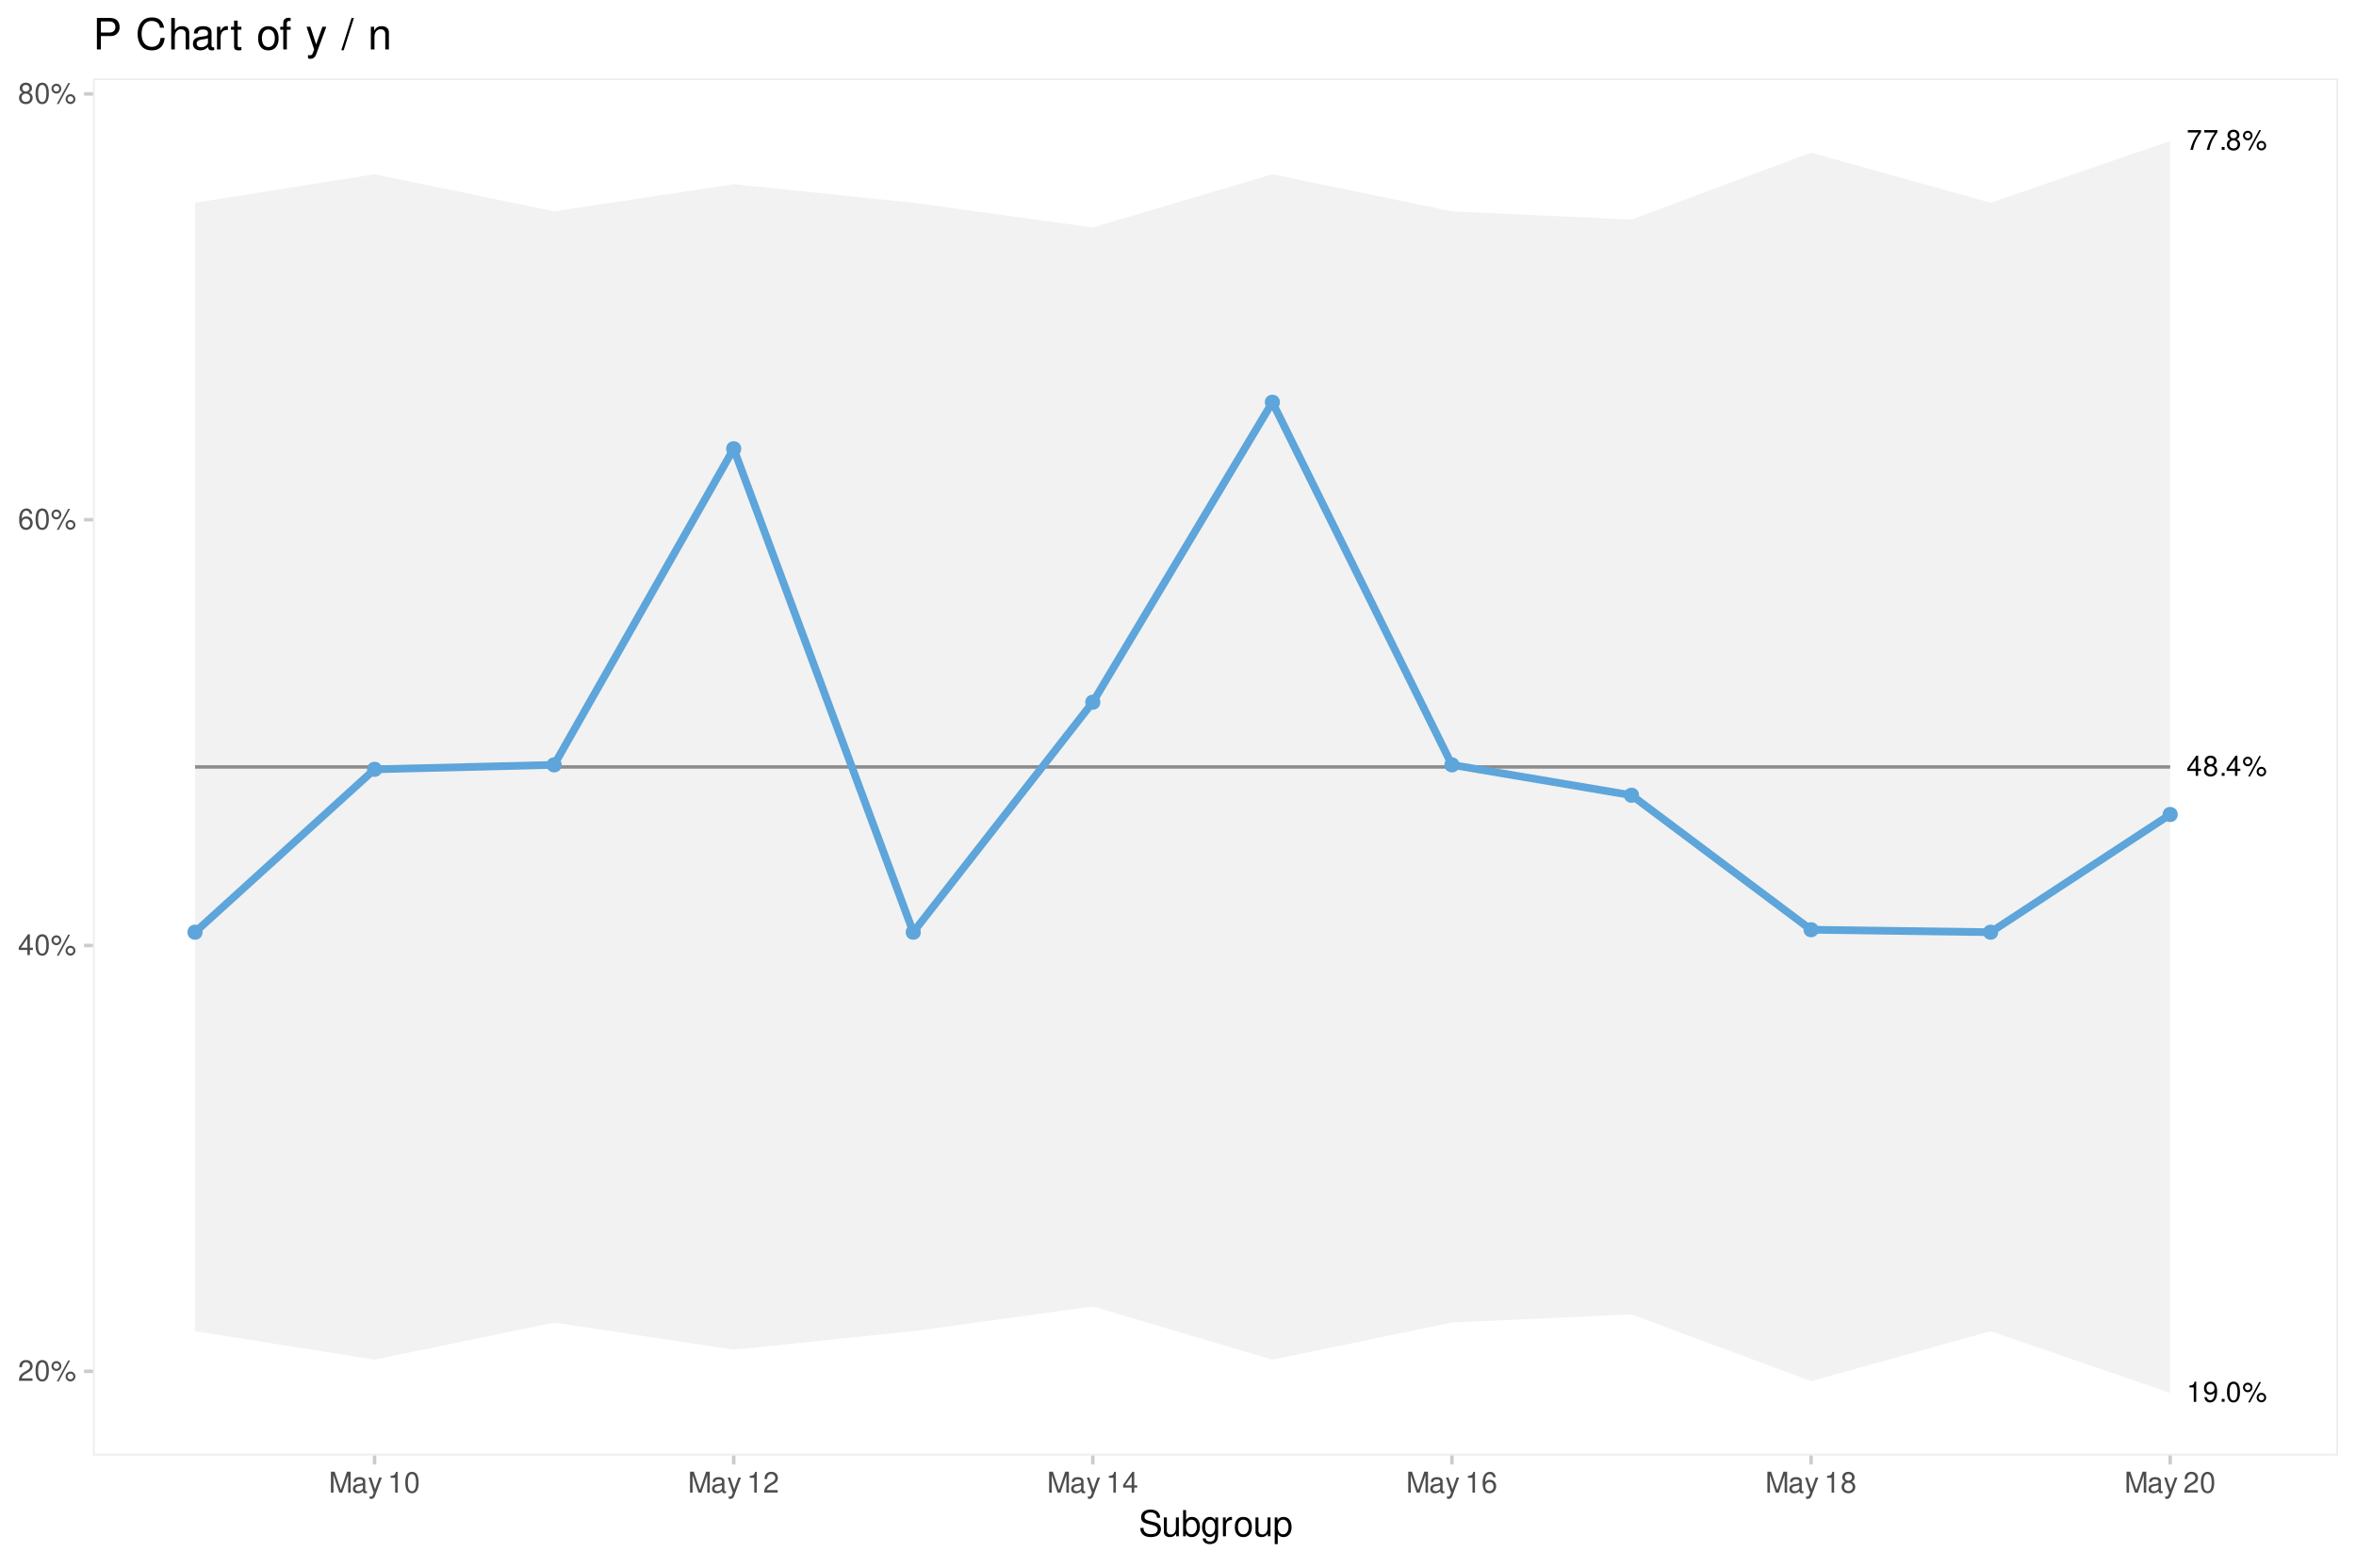
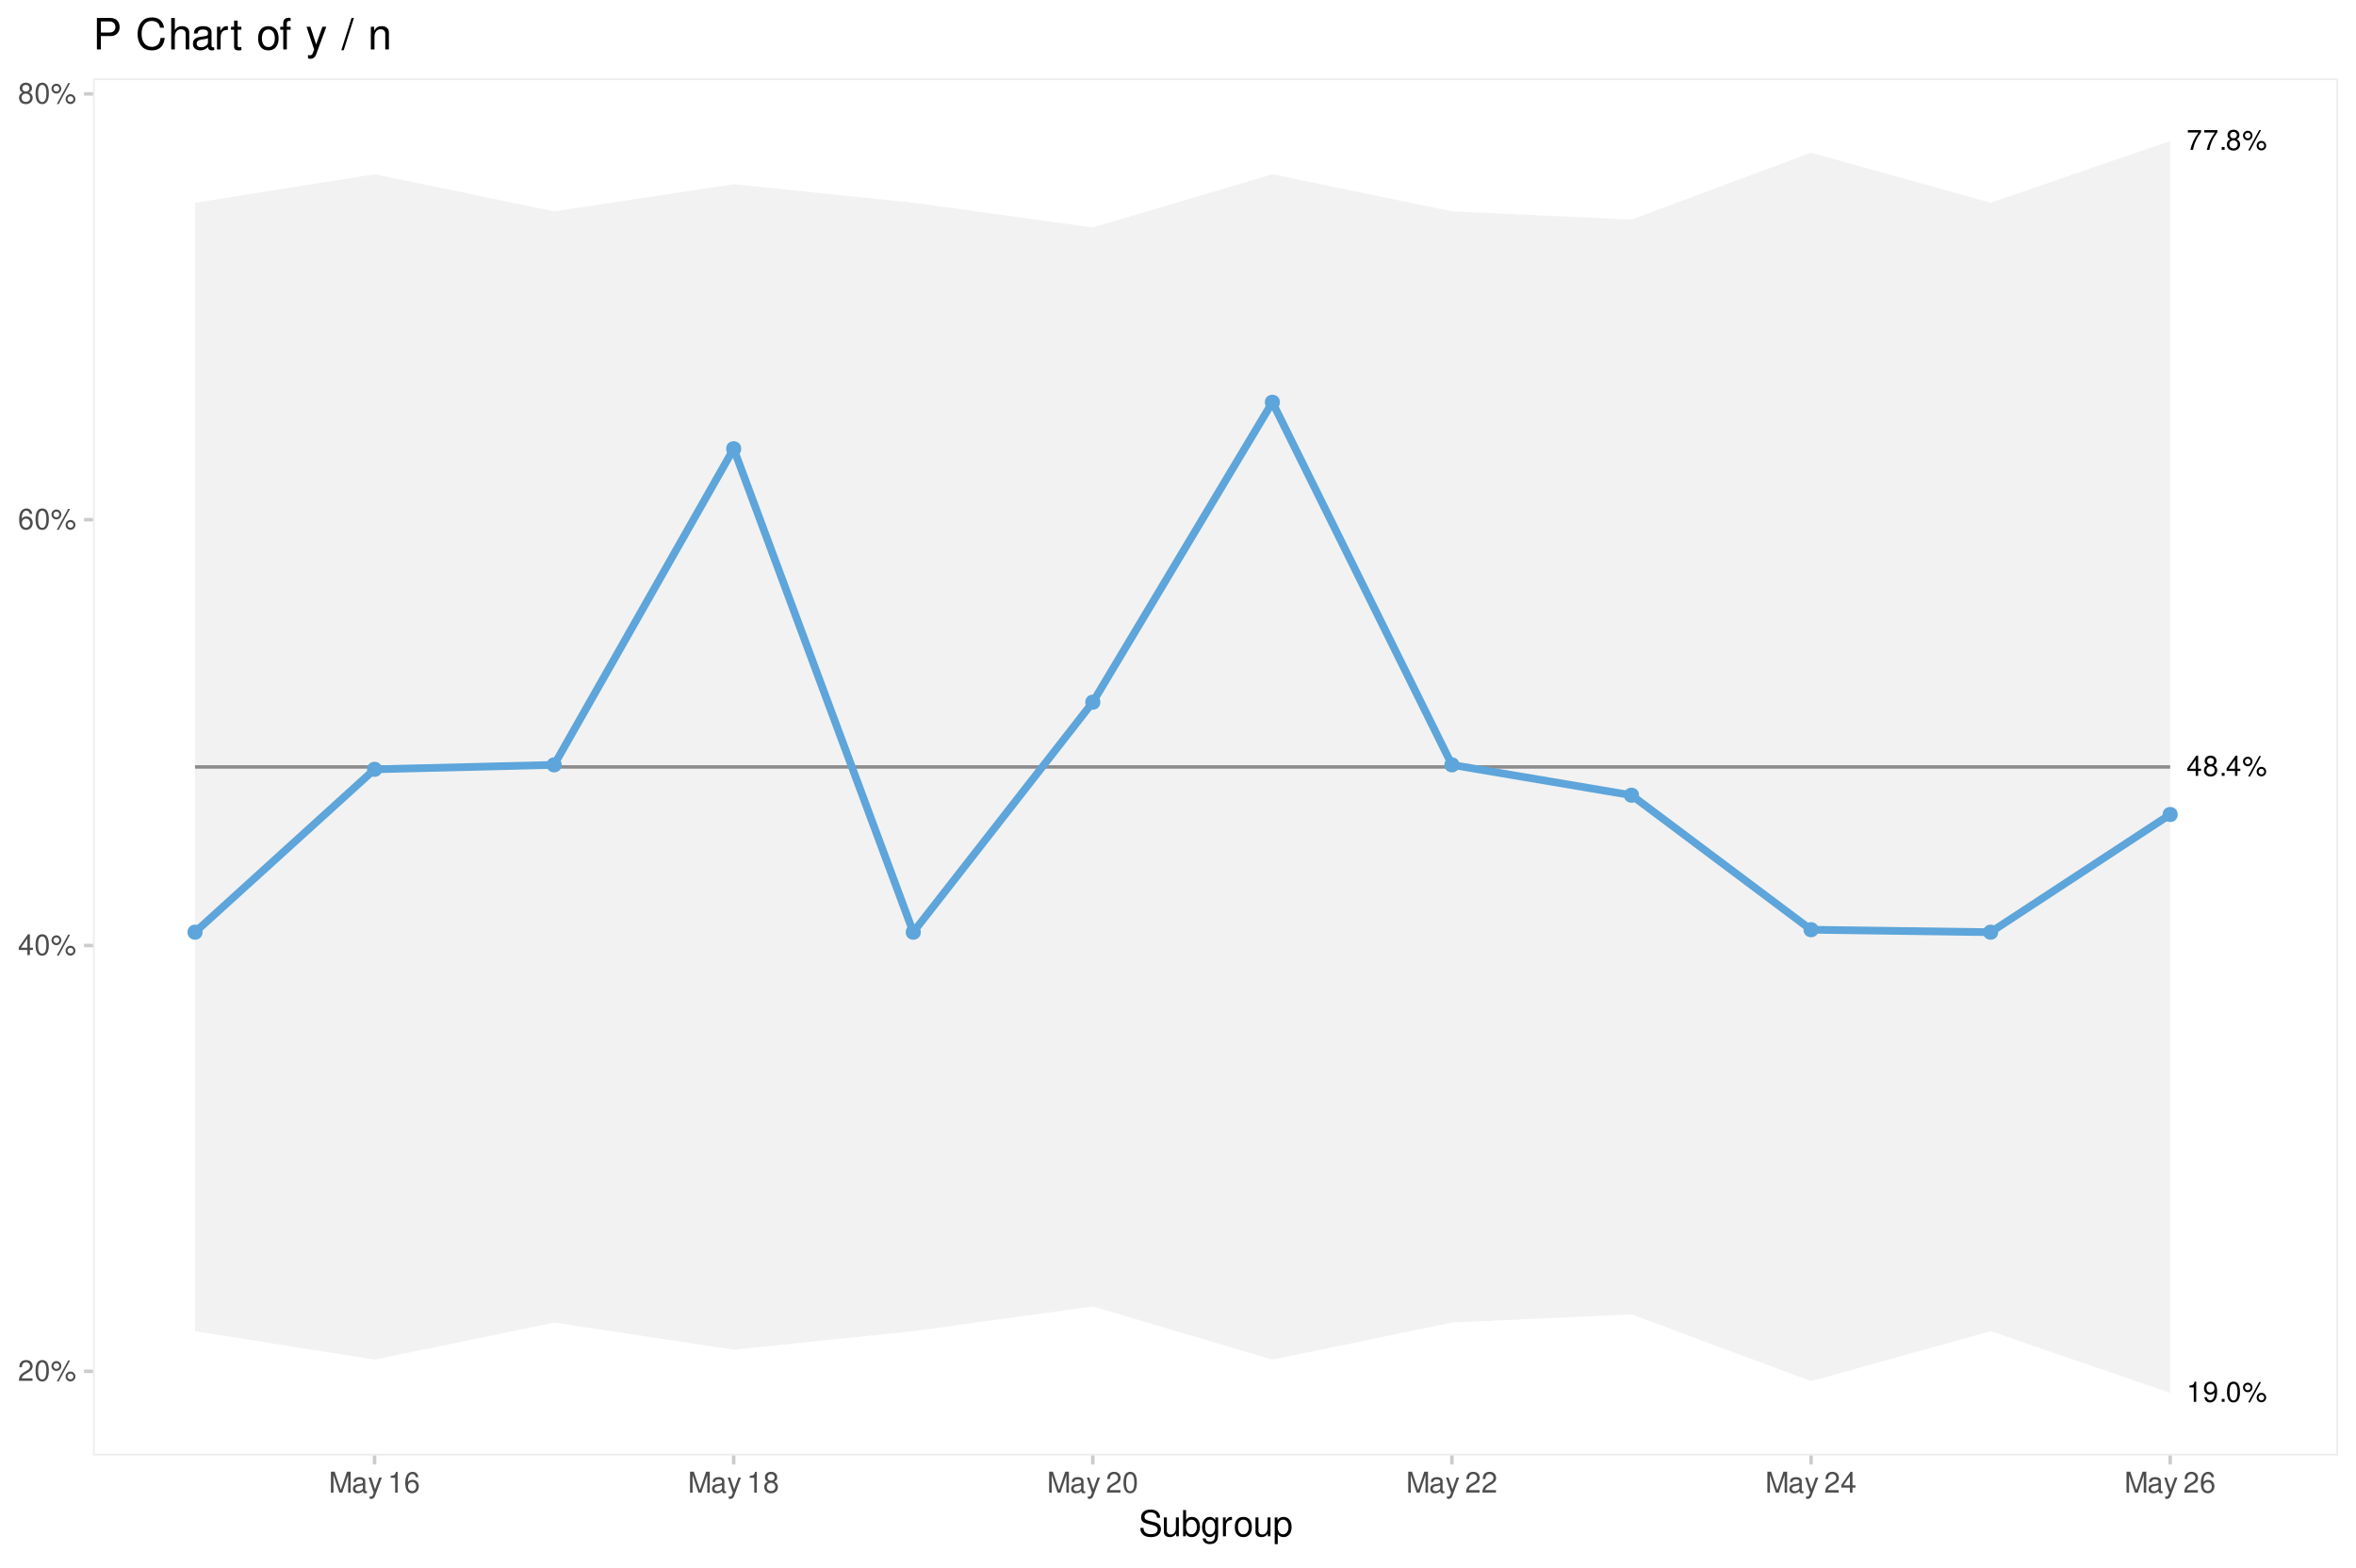
<svg xmlns="http://www.w3.org/2000/svg" xmlns:xlink="http://www.w3.org/1999/xlink" width="720pt" height="479pt" viewBox="0 0 720 479">
  <defs>
    <g>
      <g id="glyph-0-0">
        <path d="M 2.203 -4.391 L 2.203 0 L 2.953 0 L 2.953 -6.172 L 2.469 -6.172 C 2.203 -5.219 2.031 -5.094 0.875 -4.938 L 0.875 -4.391 Z M 2.203 -4.391 " />
      </g>
      <g id="glyph-0-1">
        <path d="M 0.453 -1.406 C 0.594 -0.406 1.25 0.203 2.172 0.203 C 2.844 0.203 3.438 -0.125 3.797 -0.688 C 4.172 -1.281 4.344 -2.031 4.344 -3.156 C 4.344 -4.203 4.188 -4.859 3.828 -5.406 C 3.5 -5.906 2.969 -6.172 2.297 -6.172 C 1.156 -6.172 0.328 -5.312 0.328 -4.109 C 0.328 -2.984 1.094 -2.172 2.188 -2.172 C 2.75 -2.172 3.188 -2.375 3.562 -2.844 C 3.562 -1.312 3.078 -0.469 2.219 -0.469 C 1.688 -0.469 1.328 -0.812 1.203 -1.406 Z M 2.297 -5.516 C 3 -5.516 3.531 -4.922 3.531 -4.125 C 3.531 -3.375 3.016 -2.844 2.266 -2.844 C 1.547 -2.844 1.094 -3.359 1.094 -4.172 C 1.094 -4.953 1.594 -5.516 2.297 -5.516 Z M 2.297 -5.516 " />
      </g>
      <g id="glyph-0-2">
        <path d="M 1.625 -0.891 L 0.75 -0.891 L 0.75 0 L 1.625 0 Z M 1.625 -0.891 " />
      </g>
      <g id="glyph-0-3">
        <path d="M 2.344 -6.172 C 1.781 -6.172 1.266 -5.906 0.953 -5.5 C 0.562 -4.953 0.359 -4.125 0.359 -2.984 C 0.359 -0.906 1.047 0.203 2.344 0.203 C 3.625 0.203 4.328 -0.906 4.328 -2.938 C 4.328 -4.125 4.141 -4.938 3.734 -5.5 C 3.422 -5.922 2.922 -6.172 2.344 -6.172 Z M 2.344 -5.5 C 3.156 -5.5 3.562 -4.672 3.562 -3 C 3.562 -1.25 3.172 -0.422 2.328 -0.422 C 1.531 -0.422 1.141 -1.281 1.141 -2.984 C 1.141 -4.672 1.531 -5.5 2.344 -5.5 Z M 2.344 -5.5 " />
      </g>
      <g id="glyph-0-4">
        <path d="M 1.703 -5.844 C 0.891 -5.844 0.25 -5.188 0.25 -4.391 C 0.25 -3.578 0.891 -2.922 1.703 -2.922 C 2.5 -2.922 3.156 -3.578 3.156 -4.375 C 3.156 -5.203 2.516 -5.844 1.703 -5.844 Z M 1.703 -5.25 C 2.188 -5.25 2.562 -4.859 2.562 -4.375 C 2.562 -3.906 2.172 -3.531 1.703 -3.531 C 1.234 -3.531 0.844 -3.906 0.844 -4.391 C 0.844 -4.859 1.219 -5.25 1.703 -5.25 Z M 5.203 -6.047 L 1.828 0.172 L 2.391 0.172 L 5.766 -6.047 Z M 5.875 -2.75 C 5.062 -2.75 4.422 -2.094 4.422 -1.297 C 4.422 -0.484 5.062 0.156 5.875 0.156 C 6.672 0.156 7.328 -0.484 7.328 -1.281 C 7.328 -2.094 6.688 -2.75 5.875 -2.75 Z M 5.875 -2.156 C 6.359 -2.156 6.734 -1.766 6.734 -1.281 C 6.734 -0.812 6.344 -0.438 5.875 -0.438 C 5.391 -0.438 5.016 -0.812 5.016 -1.297 C 5.016 -1.766 5.391 -2.156 5.875 -2.156 Z M 5.875 -2.156 " />
      </g>
      <g id="glyph-0-5">
        <path d="M 4.438 -6.047 L 0.391 -6.047 L 0.391 -5.312 L 3.656 -5.312 C 2.219 -3.25 1.625 -1.984 1.172 0 L 1.984 0 C 2.312 -1.938 3.078 -3.594 4.438 -5.422 Z M 4.438 -6.047 " />
      </g>
      <g id="glyph-0-6">
        <path d="M 3.328 -3.25 C 3.969 -3.641 4.156 -3.938 4.156 -4.516 C 4.156 -5.5 3.422 -6.172 2.344 -6.172 C 1.281 -6.172 0.531 -5.5 0.531 -4.531 C 0.531 -3.938 0.719 -3.641 1.344 -3.25 C 0.656 -2.906 0.312 -2.391 0.312 -1.719 C 0.312 -0.594 1.141 0.203 2.344 0.203 C 3.547 0.203 4.375 -0.594 4.375 -1.719 C 4.375 -2.391 4.031 -2.906 3.328 -3.25 Z M 2.344 -5.5 C 2.984 -5.5 3.391 -5.125 3.391 -4.5 C 3.391 -3.922 2.984 -3.547 2.344 -3.547 C 1.703 -3.547 1.297 -3.922 1.297 -4.516 C 1.297 -5.125 1.703 -5.5 2.344 -5.5 Z M 2.344 -2.906 C 3.094 -2.906 3.609 -2.422 3.609 -1.703 C 3.609 -0.953 3.109 -0.469 2.328 -0.469 C 1.594 -0.469 1.078 -0.969 1.078 -1.688 C 1.078 -2.422 1.594 -2.906 2.344 -2.906 Z M 2.344 -2.906 " />
      </g>
      <g id="glyph-0-7">
        <path d="M 2.797 -1.5 L 2.797 0 L 3.547 0 L 3.547 -1.5 L 4.438 -1.5 L 4.438 -2.172 L 3.547 -2.172 L 3.547 -6.172 L 2.984 -6.172 L 0.234 -2.281 L 0.234 -1.5 Z M 2.797 -2.172 L 0.891 -2.172 L 2.797 -4.891 Z M 2.797 -2.172 " />
      </g>
      <g id="glyph-1-0">
        <path d="M 4.453 -0.766 L 1.172 -0.766 C 1.25 -1.297 1.531 -1.625 2.297 -2.094 L 3.172 -2.594 C 4.047 -3.062 4.5 -3.719 4.5 -4.5 C 4.5 -5.031 4.281 -5.531 3.922 -5.875 C 3.547 -6.203 3.094 -6.359 2.5 -6.359 C 1.703 -6.359 1.125 -6.078 0.781 -5.531 C 0.547 -5.203 0.453 -4.797 0.438 -4.156 L 1.219 -4.156 C 1.234 -4.594 1.297 -4.844 1.406 -5.062 C 1.594 -5.438 2 -5.688 2.469 -5.688 C 3.172 -5.688 3.703 -5.172 3.703 -4.484 C 3.703 -3.969 3.406 -3.531 2.859 -3.219 L 2.047 -2.75 C 0.75 -2 0.375 -1.406 0.297 -0.016 L 4.453 -0.016 Z M 4.453 -0.766 " />
      </g>
      <g id="glyph-1-1">
        <path d="M 2.422 -6.359 C 1.844 -6.359 1.312 -6.094 0.984 -5.672 C 0.578 -5.109 0.375 -4.25 0.375 -3.078 C 0.375 -0.938 1.078 0.203 2.422 0.203 C 3.734 0.203 4.453 -0.938 4.453 -3.031 C 4.453 -4.25 4.266 -5.078 3.859 -5.672 C 3.531 -6.109 3.016 -6.359 2.422 -6.359 Z M 2.422 -5.672 C 3.25 -5.672 3.672 -4.828 3.672 -3.094 C 3.672 -1.281 3.266 -0.438 2.406 -0.438 C 1.578 -0.438 1.172 -1.312 1.172 -3.062 C 1.172 -4.828 1.578 -5.672 2.422 -5.672 Z M 2.422 -5.672 " />
      </g>
      <g id="glyph-1-2">
        <path d="M 1.75 -6.031 C 0.922 -6.031 0.25 -5.344 0.25 -4.516 C 0.25 -3.688 0.922 -3.016 1.766 -3.016 C 2.578 -3.016 3.25 -3.688 3.25 -4.5 C 3.25 -5.359 2.594 -6.031 1.75 -6.031 Z M 1.75 -5.406 C 2.25 -5.406 2.641 -5.016 2.641 -4.516 C 2.641 -4.031 2.25 -3.641 1.766 -3.641 C 1.266 -3.641 0.859 -4.031 0.859 -4.516 C 0.859 -5.016 1.266 -5.406 1.75 -5.406 Z M 5.359 -6.234 L 1.875 0.172 L 2.469 0.172 L 5.938 -6.234 Z M 6.047 -2.828 C 5.219 -2.828 4.562 -2.156 4.562 -1.344 C 4.562 -0.5 5.219 0.172 6.062 0.172 C 6.875 0.172 7.562 -0.5 7.562 -1.312 C 7.562 -2.156 6.891 -2.828 6.047 -2.828 Z M 6.047 -2.219 C 6.547 -2.219 6.953 -1.828 6.953 -1.312 C 6.953 -0.844 6.547 -0.453 6.062 -0.453 C 5.562 -0.453 5.156 -0.844 5.156 -1.344 C 5.156 -1.828 5.562 -2.219 6.047 -2.219 Z M 6.047 -2.219 " />
      </g>
      <g id="glyph-1-3">
        <path d="M 2.875 -1.547 L 2.875 0 L 3.656 0 L 3.656 -1.547 L 4.578 -1.547 L 4.578 -2.234 L 3.656 -2.234 L 3.656 -6.359 L 3.078 -6.359 L 0.25 -2.359 L 0.25 -1.547 Z M 2.875 -2.234 L 0.922 -2.234 L 2.875 -5.047 Z M 2.875 -2.234 " />
      </g>
      <g id="glyph-1-4">
        <path d="M 4.375 -4.703 C 4.234 -5.75 3.562 -6.359 2.609 -6.359 C 1.922 -6.359 1.312 -6.031 0.938 -5.453 C 0.547 -4.828 0.375 -4.062 0.375 -2.906 C 0.375 -1.828 0.531 -1.156 0.906 -0.594 C 1.234 -0.078 1.781 0.203 2.469 0.203 C 3.656 0.203 4.516 -0.688 4.516 -1.922 C 4.516 -3.094 3.719 -3.922 2.609 -3.922 C 1.984 -3.922 1.5 -3.688 1.172 -3.234 C 1.172 -4.797 1.672 -5.672 2.562 -5.672 C 3.109 -5.672 3.484 -5.328 3.609 -4.703 Z M 2.5 -3.234 C 3.25 -3.234 3.719 -2.703 3.719 -1.859 C 3.719 -1.062 3.188 -0.484 2.484 -0.484 C 1.766 -0.484 1.219 -1.094 1.219 -1.906 C 1.219 -2.688 1.734 -3.234 2.5 -3.234 Z M 2.5 -3.234 " />
      </g>
      <g id="glyph-1-5">
        <path d="M 3.438 -3.359 C 4.094 -3.75 4.297 -4.062 4.297 -4.656 C 4.297 -5.672 3.531 -6.359 2.422 -6.359 C 1.312 -6.359 0.547 -5.672 0.547 -4.672 C 0.547 -4.062 0.75 -3.75 1.391 -3.359 C 0.672 -2.984 0.328 -2.469 0.328 -1.766 C 0.328 -0.609 1.172 0.203 2.422 0.203 C 3.656 0.203 4.516 -0.609 4.516 -1.766 C 4.516 -2.469 4.156 -2.984 3.438 -3.359 Z M 2.422 -5.672 C 3.078 -5.672 3.5 -5.281 3.5 -4.641 C 3.5 -4.047 3.062 -3.656 2.422 -3.656 C 1.766 -3.656 1.344 -4.047 1.344 -4.656 C 1.344 -5.281 1.766 -5.672 2.422 -5.672 Z M 2.422 -3 C 3.188 -3 3.719 -2.484 3.719 -1.75 C 3.719 -0.984 3.203 -0.484 2.406 -0.484 C 1.641 -0.484 1.125 -1 1.125 -1.734 C 1.125 -2.5 1.641 -3 2.422 -3 Z M 2.422 -3 " />
      </g>
      <g id="glyph-1-6">
        <path d="M 4.109 0 L 5.922 -5.375 L 5.922 0 L 6.688 0 L 6.688 -6.406 L 5.562 -6.406 L 3.688 -0.828 L 1.797 -6.406 L 0.656 -6.406 L 0.656 0 L 1.438 0 L 1.438 -5.375 L 3.25 0 Z M 4.109 0 " />
      </g>
      <g id="glyph-1-7">
        <path d="M 4.703 -0.438 C 4.625 -0.406 4.594 -0.406 4.547 -0.406 C 4.297 -0.406 4.156 -0.547 4.156 -0.781 L 4.156 -3.484 C 4.156 -4.297 3.547 -4.734 2.422 -4.734 C 1.734 -4.734 1.203 -4.547 0.891 -4.203 C 0.672 -3.969 0.594 -3.703 0.578 -3.25 L 1.312 -3.25 C 1.375 -3.812 1.703 -4.062 2.391 -4.062 C 3.062 -4.062 3.422 -3.812 3.422 -3.375 L 3.422 -3.188 C 3.406 -2.875 3.25 -2.75 2.656 -2.672 C 1.625 -2.547 1.453 -2.5 1.172 -2.391 C 0.641 -2.156 0.375 -1.766 0.375 -1.156 C 0.375 -0.328 0.953 0.203 1.875 0.203 C 2.469 0.203 2.922 0 3.453 -0.469 C 3.5 0 3.734 0.203 4.203 0.203 C 4.359 0.203 4.453 0.188 4.703 0.125 Z M 3.422 -1.453 C 3.422 -1.203 3.359 -1.062 3.125 -0.859 C 2.828 -0.578 2.469 -0.438 2.047 -0.438 C 1.469 -0.438 1.141 -0.719 1.141 -1.172 C 1.141 -1.656 1.453 -1.906 2.25 -2.016 C 3.031 -2.125 3.172 -2.156 3.422 -2.281 Z M 3.422 -1.453 " />
      </g>
      <g id="glyph-1-8">
        <path d="M 3.406 -4.609 L 2.141 -1.016 L 0.953 -4.609 L 0.172 -4.609 L 1.734 0.016 L 1.453 0.75 C 1.328 1.078 1.172 1.203 0.859 1.203 C 0.734 1.203 0.641 1.172 0.469 1.141 L 0.469 1.797 C 0.625 1.875 0.781 1.922 0.969 1.922 C 1.203 1.922 1.453 1.844 1.656 1.703 C 1.875 1.531 2.016 1.344 2.156 0.969 L 4.203 -4.609 Z M 3.406 -4.609 " />
      </g>
      <g id="glyph-1-9">
</g>
      <g id="glyph-1-10">
        <path d="M 2.281 -4.531 L 2.281 0 L 3.047 0 L 3.047 -6.359 L 2.547 -6.359 C 2.266 -5.391 2.094 -5.25 0.891 -5.094 L 0.891 -4.531 Z M 2.281 -4.531 " />
      </g>
      <g id="glyph-2-0">
        <path d="M 6.562 -5.672 C 6.562 -6.219 6.516 -6.375 6.344 -6.75 C 5.906 -7.672 4.969 -8.156 3.625 -8.156 C 1.859 -8.156 0.766 -7.25 0.766 -5.797 C 0.766 -4.812 1.281 -4.203 2.344 -3.922 L 4.328 -3.406 C 5.359 -3.141 5.812 -2.734 5.812 -2.094 C 5.812 -1.672 5.578 -1.234 5.234 -0.984 C 4.922 -0.766 4.406 -0.656 3.766 -0.656 C 2.875 -0.656 2.297 -0.859 1.906 -1.312 C 1.609 -1.672 1.484 -2.062 1.5 -2.547 L 0.531 -2.547 C 0.531 -1.812 0.688 -1.328 1 -0.891 C 1.547 -0.125 2.469 0.25 3.703 0.25 C 4.656 0.25 5.438 0.031 5.953 -0.359 C 6.484 -0.797 6.828 -1.5 6.828 -2.203 C 6.828 -3.188 6.219 -3.922 5.125 -4.219 L 3.109 -4.75 C 2.141 -5.016 1.797 -5.328 1.797 -5.938 C 1.797 -6.75 2.516 -7.297 3.594 -7.297 C 4.859 -7.297 5.578 -6.719 5.594 -5.672 Z M 6.562 -5.672 " />
      </g>
      <g id="glyph-2-1">
        <path d="M 5.297 0 L 5.297 -5.766 L 4.391 -5.766 L 4.391 -2.5 C 4.391 -1.312 3.766 -0.547 2.812 -0.547 C 2.094 -0.547 1.625 -0.984 1.625 -1.688 L 1.625 -5.766 L 0.719 -5.766 L 0.719 -1.312 C 0.719 -0.359 1.438 0.25 2.547 0.25 C 3.406 0.25 3.938 -0.047 4.484 -0.797 L 4.484 0 Z M 5.297 0 " />
      </g>
      <g id="glyph-2-2">
        <path d="M 0.594 -8.016 L 0.594 0 L 1.422 0 L 1.422 -0.734 C 1.859 -0.062 2.438 0.25 3.25 0.25 C 4.766 0.25 5.75 -0.984 5.75 -2.906 C 5.75 -4.781 4.812 -5.922 3.281 -5.922 C 2.5 -5.922 1.938 -5.625 1.5 -4.984 L 1.5 -8.016 Z M 3.109 -5.078 C 4.141 -5.078 4.797 -4.188 4.797 -2.812 C 4.797 -1.5 4.109 -0.609 3.109 -0.609 C 2.141 -0.609 1.5 -1.484 1.5 -2.844 C 1.5 -4.188 2.141 -5.078 3.109 -5.078 Z M 3.109 -5.078 " />
      </g>
      <g id="glyph-2-3">
        <path d="M 4.438 -5.766 L 4.438 -4.922 C 3.984 -5.625 3.469 -5.922 2.75 -5.922 C 1.359 -5.922 0.391 -4.625 0.391 -2.781 C 0.391 -1.812 0.609 -1.109 1.109 -0.531 C 1.547 -0.016 2.094 0.25 2.688 0.25 C 3.375 0.25 3.875 -0.062 4.359 -0.781 L 4.359 -0.484 C 4.359 1.062 3.922 1.625 2.781 1.625 C 2 1.625 1.594 1.312 1.5 0.656 L 0.578 0.656 C 0.656 1.734 1.5 2.391 2.766 2.391 C 3.609 2.391 4.312 2.125 4.688 1.656 C 5.125 1.125 5.297 0.406 5.297 -0.953 L 5.297 -5.766 Z M 2.844 -5.078 C 3.812 -5.078 4.359 -4.266 4.359 -2.812 C 4.359 -1.406 3.797 -0.594 2.844 -0.594 C 1.891 -0.594 1.344 -1.422 1.344 -2.844 C 1.344 -4.25 1.891 -5.078 2.844 -5.078 Z M 2.844 -5.078 " />
      </g>
      <g id="glyph-2-4">
        <path d="M 0.766 -5.766 L 0.766 0 L 1.688 0 L 1.688 -2.984 C 1.688 -4.375 2.266 -5 3.531 -4.969 L 3.531 -5.891 C 3.375 -5.922 3.281 -5.922 3.172 -5.922 C 2.578 -5.922 2.141 -5.578 1.609 -4.719 L 1.609 -5.766 Z M 0.766 -5.766 " />
      </g>
      <g id="glyph-2-5">
        <path d="M 2.984 -5.922 C 1.359 -5.922 0.391 -4.781 0.391 -2.844 C 0.391 -0.891 1.359 0.25 3 0.25 C 4.625 0.25 5.609 -0.906 5.609 -2.797 C 5.609 -4.797 4.656 -5.922 2.984 -5.922 Z M 3 -5.078 C 4.031 -5.078 4.656 -4.234 4.656 -2.812 C 4.656 -1.438 4.016 -0.594 3 -0.594 C 1.984 -0.594 1.359 -1.438 1.359 -2.844 C 1.359 -4.234 1.984 -5.078 3 -5.078 Z M 3 -5.078 " />
      </g>
      <g id="glyph-2-6">
        <path d="M 0.594 2.391 L 1.516 2.391 L 1.516 -0.609 C 2 -0.016 2.547 0.25 3.281 0.25 C 4.781 0.25 5.75 -0.953 5.75 -2.781 C 5.75 -4.719 4.812 -5.922 3.281 -5.922 C 2.5 -5.922 1.875 -5.578 1.438 -4.891 L 1.438 -5.766 L 0.594 -5.766 Z M 3.125 -5.078 C 4.141 -5.078 4.797 -4.188 4.797 -2.812 C 4.797 -1.5 4.125 -0.609 3.125 -0.609 C 2.141 -0.609 1.516 -1.484 1.516 -2.844 C 1.516 -4.188 2.141 -5.078 3.125 -5.078 Z M 3.125 -5.078 " />
      </g>
      <g id="glyph-3-0">
        <path d="M 2.422 -4.078 L 5.453 -4.078 C 6.203 -4.078 6.797 -4.297 7.312 -4.766 C 7.891 -5.297 8.141 -5.922 8.141 -6.797 C 8.141 -8.609 7.078 -9.625 5.172 -9.625 L 1.203 -9.625 L 1.203 0 L 2.422 0 Z M 2.422 -5.156 L 2.422 -8.547 L 4.984 -8.547 C 6.172 -8.547 6.859 -7.906 6.859 -6.859 C 6.859 -5.797 6.172 -5.156 4.984 -5.156 Z M 2.422 -5.156 " />
      </g>
      <g id="glyph-3-1">
</g>
      <g id="glyph-3-2">
        <path d="M 8.734 -6.641 C 8.359 -8.75 7.141 -9.781 5.031 -9.781 C 3.734 -9.781 2.688 -9.375 1.984 -8.578 C 1.109 -7.625 0.641 -6.266 0.641 -4.703 C 0.641 -3.109 1.125 -1.75 2.016 -0.812 C 2.766 -0.047 3.719 0.297 4.984 0.297 C 7.328 0.297 8.641 -0.969 8.938 -3.516 L 7.672 -3.516 C 7.562 -2.859 7.438 -2.406 7.234 -2.016 C 6.844 -1.234 6.016 -0.781 4.984 -0.781 C 3.078 -0.781 1.859 -2.312 1.859 -4.719 C 1.859 -7.188 3.016 -8.703 4.891 -8.703 C 5.672 -8.703 6.391 -8.469 6.781 -8.094 C 7.141 -7.766 7.344 -7.375 7.484 -6.641 Z M 8.734 -6.641 " />
      </g>
      <g id="glyph-3-3">
        <path d="M 0.922 -9.625 L 0.922 0 L 2.016 0 L 2.016 -3.812 C 2.016 -5.234 2.766 -6.156 3.891 -6.156 C 4.266 -6.156 4.609 -6.047 4.875 -5.844 C 5.188 -5.609 5.328 -5.281 5.328 -4.797 L 5.328 0 L 6.422 0 L 6.422 -5.234 C 6.422 -6.391 5.578 -7.109 4.234 -7.109 C 3.266 -7.109 2.672 -6.812 2.016 -5.969 L 2.016 -9.625 Z M 0.922 -9.625 " />
      </g>
      <g id="glyph-3-4">
        <path d="M 7.062 -0.641 C 6.938 -0.625 6.891 -0.625 6.828 -0.625 C 6.438 -0.625 6.234 -0.812 6.234 -1.156 L 6.234 -5.234 C 6.234 -6.453 5.328 -7.109 3.625 -7.109 C 2.609 -7.109 1.812 -6.828 1.328 -6.312 C 1.016 -5.953 0.891 -5.562 0.859 -4.875 L 1.969 -4.875 C 2.062 -5.719 2.562 -6.094 3.594 -6.094 C 4.594 -6.094 5.141 -5.734 5.141 -5.062 L 5.141 -4.781 C 5.125 -4.297 4.891 -4.125 3.984 -4.016 C 2.422 -3.812 2.188 -3.766 1.766 -3.594 C 0.969 -3.25 0.547 -2.641 0.547 -1.75 C 0.547 -0.484 1.422 0.297 2.828 0.297 C 3.703 0.297 4.391 0 5.172 -0.719 C 5.25 0 5.594 0.297 6.312 0.297 C 6.547 0.297 6.688 0.281 7.062 0.188 Z M 5.141 -2.172 C 5.141 -1.812 5.031 -1.578 4.703 -1.281 C 4.25 -0.875 3.703 -0.656 3.062 -0.656 C 2.203 -0.656 1.703 -1.062 1.703 -1.766 C 1.703 -2.5 2.172 -2.859 3.359 -3.031 C 4.547 -3.188 4.766 -3.25 5.141 -3.422 Z M 5.141 -2.172 " />
      </g>
      <g id="glyph-3-5">
        <path d="M 0.906 -6.922 L 0.906 0 L 2.016 0 L 2.016 -3.594 C 2.031 -5.25 2.719 -6 4.234 -5.953 L 4.234 -7.078 C 4.047 -7.109 3.953 -7.109 3.812 -7.109 C 3.109 -7.109 2.562 -6.688 1.922 -5.672 L 1.922 -6.922 Z M 0.906 -6.922 " />
      </g>
      <g id="glyph-3-6">
        <path d="M 3.359 -6.922 L 2.219 -6.922 L 2.219 -8.812 L 1.125 -8.812 L 1.125 -6.922 L 0.188 -6.922 L 0.188 -6.016 L 1.125 -6.016 L 1.125 -0.797 C 1.125 -0.078 1.594 0.297 2.453 0.297 C 2.75 0.297 2.984 0.281 3.359 0.219 L 3.359 -0.719 C 3.188 -0.672 3.047 -0.656 2.828 -0.656 C 2.344 -0.656 2.219 -0.797 2.219 -1.281 L 2.219 -6.016 L 3.359 -6.016 Z M 3.359 -6.922 " />
      </g>
      <g id="glyph-3-7">
        <path d="M 3.594 -7.109 C 1.641 -7.109 0.469 -5.734 0.469 -3.406 C 0.469 -1.062 1.641 0.297 3.609 0.297 C 5.562 0.297 6.734 -1.078 6.734 -3.359 C 6.734 -5.75 5.594 -7.109 3.594 -7.109 Z M 3.609 -6.094 C 4.844 -6.094 5.578 -5.078 5.578 -3.359 C 5.578 -1.734 4.812 -0.719 3.609 -0.719 C 2.375 -0.719 1.625 -1.734 1.625 -3.406 C 1.625 -5.078 2.375 -6.094 3.609 -6.094 Z M 3.609 -6.094 " />
      </g>
      <g id="glyph-3-8">
        <path d="M 3.406 -6.922 L 2.25 -6.922 L 2.25 -8 C 2.25 -8.469 2.516 -8.703 3.031 -8.703 C 3.109 -8.703 3.156 -8.703 3.406 -8.688 L 3.406 -9.594 C 3.156 -9.656 3.016 -9.672 2.781 -9.672 C 1.766 -9.672 1.156 -9.078 1.156 -8.094 L 1.156 -6.922 L 0.234 -6.922 L 0.234 -6.016 L 1.156 -6.016 L 1.156 0 L 2.25 0 L 2.25 -6.016 L 3.406 -6.016 Z M 3.406 -6.922 " />
      </g>
      <g id="glyph-3-9">
        <path d="M 5.125 -6.922 L 3.203 -1.531 L 1.438 -6.922 L 0.266 -6.922 L 2.594 0.031 L 2.172 1.125 C 2 1.609 1.75 1.797 1.297 1.797 C 1.109 1.797 0.953 1.766 0.719 1.719 L 0.719 2.703 C 0.938 2.828 1.156 2.875 1.453 2.875 C 1.812 2.875 2.188 2.766 2.484 2.547 C 2.828 2.297 3.031 2 3.234 1.453 L 6.312 -6.922 Z M 5.125 -6.922 " />
      </g>
      <g id="glyph-3-10">
        <path d="M 3.031 -9.625 L -0.109 0.266 L 0.625 0.266 L 3.75 -9.625 Z M 3.031 -9.625 " />
      </g>
      <g id="glyph-3-11">
        <path d="M 0.922 -6.922 L 0.922 0 L 2.031 0 L 2.031 -3.812 C 2.031 -5.234 2.766 -6.156 3.906 -6.156 C 4.781 -6.156 5.328 -5.625 5.328 -4.797 L 5.328 0 L 6.438 0 L 6.438 -5.234 C 6.438 -6.375 5.578 -7.109 4.234 -7.109 C 3.203 -7.109 2.547 -6.719 1.938 -5.75 L 1.938 -6.922 Z M 0.922 -6.922 " />
      </g>
    </g>
    <clipPath id="clip-0">
      <path clip-rule="nonzero" d="M 28.41 23.957 L 714.52 23.957 L 714.52 444.848 L 28.41 444.848 Z M 28.41 23.957 " />
    </clipPath>
    <clipPath id="clip-1">
      <path clip-rule="nonzero" d="M 28.41 23.957 L 714.52 23.957 L 714.52 444.848 L 28.41 444.848 Z M 28.41 23.957 " />
    </clipPath>
  </defs>
  <rect x="-72" y="-47.9" width="864" height="574.8" fill="rgb(100%, 100%, 100%)" fill-opacity="1" />
  <rect x="-72" y="-47.9" width="864" height="574.8" fill="rgb(100%, 100%, 100%)" fill-opacity="1" />
  <path fill="none" stroke-width="1.067" stroke-linecap="round" stroke-linejoin="round" stroke="rgb(100%, 100%, 100%)" stroke-opacity="1" stroke-miterlimit="10" d="M 0 479 L 720 479 L 720 0 L 0 0 Z M 0 479 " />
  <g clip-path="url(#clip-0)">
    <path fill-rule="nonzero" fill="rgb(100%, 100%, 100%)" fill-opacity="1" d="M 28.41 444.848 L 714.52 444.848 L 714.52 23.957 L 28.41 23.957 Z M 28.41 444.848 " />
  </g>
  <path fill-rule="nonzero" fill="rgb(87.059%, 87.059%, 87.059%)" fill-opacity="0.4" d="M 59.598 61.957 L 114.473 53.258 L 169.348 64.59 L 224.219 56.301 L 279.094 61.957 L 333.969 69.512 L 388.844 53.258 L 443.715 64.59 L 498.59 67.105 L 553.465 46.668 L 608.34 61.957 L 663.215 43.09 L 663.215 425.719 L 608.34 406.852 L 553.465 422.141 L 498.59 401.703 L 443.715 404.219 L 388.844 415.551 L 333.969 399.297 L 279.094 406.852 L 224.219 412.508 L 169.348 404.219 L 114.473 415.551 L 59.598 406.852 Z M 59.598 61.957 " />
  <path fill="none" stroke-width="1.067" stroke-linecap="butt" stroke-linejoin="round" stroke="rgb(54.902%, 54.902%, 54.902%)" stroke-opacity="1" stroke-miterlimit="10" d="M 59.598 234.402 L 663.215 234.402 " />
  <path fill="none" stroke-width="2.347" stroke-linecap="butt" stroke-linejoin="round" stroke="rgb(36.471%, 64.706%, 85.49%)" stroke-opacity="1" stroke-miterlimit="10" d="M 59.598 284.91 L 114.473 235.129 L 169.348 233.77 L 224.219 137.152 L 279.094 284.91 L 333.969 214.613 L 388.844 122.941 L 443.715 233.77 L 498.59 243.047 L 553.465 284.156 L 608.34 284.91 L 663.215 248.934 " />
  <path fill-rule="nonzero" fill="rgb(36.471%, 64.706%, 85.49%)" fill-opacity="1" stroke-width="0.709" stroke-linecap="round" stroke-linejoin="round" stroke="rgb(36.471%, 64.706%, 85.49%)" stroke-opacity="1" stroke-miterlimit="10" d="M 61.551 284.91 C 61.551 287.516 57.645 287.516 57.645 284.91 C 57.645 282.305 61.551 282.305 61.551 284.91 " />
  <path fill-rule="nonzero" fill="rgb(36.471%, 64.706%, 85.49%)" fill-opacity="1" stroke-width="0.709" stroke-linecap="round" stroke-linejoin="round" stroke="rgb(36.471%, 64.706%, 85.49%)" stroke-opacity="1" stroke-miterlimit="10" d="M 116.426 235.129 C 116.426 237.734 112.516 237.734 112.516 235.129 C 112.516 232.523 116.426 232.523 116.426 235.129 " />
  <path fill-rule="nonzero" fill="rgb(36.471%, 64.706%, 85.49%)" fill-opacity="1" stroke-width="0.709" stroke-linecap="round" stroke-linejoin="round" stroke="rgb(36.471%, 64.706%, 85.49%)" stroke-opacity="1" stroke-miterlimit="10" d="M 171.301 233.77 C 171.301 236.375 167.391 236.375 167.391 233.77 C 167.391 231.16 171.301 231.16 171.301 233.77 " />
  <path fill-rule="nonzero" fill="rgb(36.471%, 64.706%, 85.49%)" fill-opacity="1" stroke-width="0.709" stroke-linecap="round" stroke-linejoin="round" stroke="rgb(36.471%, 64.706%, 85.49%)" stroke-opacity="1" stroke-miterlimit="10" d="M 226.176 137.152 C 226.176 139.758 222.266 139.758 222.266 137.152 C 222.266 134.547 226.176 134.547 226.176 137.152 " />
  <path fill-rule="nonzero" fill="rgb(36.471%, 64.706%, 85.49%)" fill-opacity="1" stroke-width="0.709" stroke-linecap="round" stroke-linejoin="round" stroke="rgb(36.471%, 64.706%, 85.49%)" stroke-opacity="1" stroke-miterlimit="10" d="M 281.051 284.91 C 281.051 287.516 277.141 287.516 277.141 284.91 C 277.141 282.305 281.051 282.305 281.051 284.91 " />
  <path fill-rule="nonzero" fill="rgb(36.471%, 64.706%, 85.49%)" fill-opacity="1" stroke-width="0.709" stroke-linecap="round" stroke-linejoin="round" stroke="rgb(36.471%, 64.706%, 85.49%)" stroke-opacity="1" stroke-miterlimit="10" d="M 335.922 214.613 C 335.922 217.219 332.012 217.219 332.012 214.613 C 332.012 212.008 335.922 212.008 335.922 214.613 " />
  <path fill-rule="nonzero" fill="rgb(36.471%, 64.706%, 85.49%)" fill-opacity="1" stroke-width="0.709" stroke-linecap="round" stroke-linejoin="round" stroke="rgb(36.471%, 64.706%, 85.49%)" stroke-opacity="1" stroke-miterlimit="10" d="M 390.797 122.941 C 390.797 125.547 386.887 125.547 386.887 122.941 C 386.887 120.336 390.797 120.336 390.797 122.941 " />
  <path fill-rule="nonzero" fill="rgb(36.471%, 64.706%, 85.49%)" fill-opacity="1" stroke-width="0.709" stroke-linecap="round" stroke-linejoin="round" stroke="rgb(36.471%, 64.706%, 85.49%)" stroke-opacity="1" stroke-miterlimit="10" d="M 445.672 233.77 C 445.672 236.375 441.762 236.375 441.762 233.77 C 441.762 231.16 445.672 231.16 445.672 233.77 " />
  <path fill-rule="nonzero" fill="rgb(36.471%, 64.706%, 85.49%)" fill-opacity="1" stroke-width="0.709" stroke-linecap="round" stroke-linejoin="round" stroke="rgb(36.471%, 64.706%, 85.49%)" stroke-opacity="1" stroke-miterlimit="10" d="M 500.547 243.047 C 500.547 245.652 496.637 245.652 496.637 243.047 C 496.637 240.441 500.547 240.441 500.547 243.047 " />
  <path fill-rule="nonzero" fill="rgb(36.471%, 64.706%, 85.49%)" fill-opacity="1" stroke-width="0.709" stroke-linecap="round" stroke-linejoin="round" stroke="rgb(36.471%, 64.706%, 85.49%)" stroke-opacity="1" stroke-miterlimit="10" d="M 555.418 284.156 C 555.418 286.766 551.512 286.766 551.512 284.156 C 551.512 281.551 555.418 281.551 555.418 284.156 " />
  <path fill-rule="nonzero" fill="rgb(36.471%, 64.706%, 85.49%)" fill-opacity="1" stroke-width="0.709" stroke-linecap="round" stroke-linejoin="round" stroke="rgb(36.471%, 64.706%, 85.49%)" stroke-opacity="1" stroke-miterlimit="10" d="M 610.293 284.91 C 610.293 287.516 606.383 287.516 606.383 284.91 C 606.383 282.305 610.293 282.305 610.293 284.91 " />
  <path fill-rule="nonzero" fill="rgb(36.471%, 64.706%, 85.49%)" fill-opacity="1" stroke-width="0.709" stroke-linecap="round" stroke-linejoin="round" stroke="rgb(36.471%, 64.706%, 85.49%)" stroke-opacity="1" stroke-miterlimit="10" d="M 665.168 248.934 C 665.168 251.543 661.258 251.543 661.258 248.934 C 661.258 246.328 665.168 246.328 665.168 248.934 " />
  <g fill="rgb(0%, 0%, 0%)" fill-opacity="1">
    <use xlink:href="#glyph-0-0" x="668.215" y="428.44" />
    <use xlink:href="#glyph-0-1" x="673.215" y="428.44" />
    <use xlink:href="#glyph-0-2" x="678.215" y="428.44" />
    <use xlink:href="#glyph-0-3" x="680.215" y="428.44" />
    <use xlink:href="#glyph-0-4" x="685.215" y="428.44" />
  </g>
  <g fill="rgb(0%, 0%, 0%)" fill-opacity="1">
    <use xlink:href="#glyph-0-5" x="668.215" y="45.812" />
    <use xlink:href="#glyph-0-5" x="673.215" y="45.812" />
    <use xlink:href="#glyph-0-2" x="678.215" y="45.812" />
    <use xlink:href="#glyph-0-6" x="680.215" y="45.812" />
    <use xlink:href="#glyph-0-4" x="685.215" y="45.812" />
  </g>
  <g fill="rgb(0%, 0%, 0%)" fill-opacity="1">
    <use xlink:href="#glyph-0-7" x="668.215" y="237.124" />
    <use xlink:href="#glyph-0-6" x="673.215" y="237.124" />
    <use xlink:href="#glyph-0-2" x="678.215" y="237.124" />
    <use xlink:href="#glyph-0-7" x="680.215" y="237.124" />
    <use xlink:href="#glyph-0-4" x="685.215" y="237.124" />
  </g>
  <g clip-path="url(#clip-1)">
    <path fill="none" stroke-width="1.067" stroke-linecap="round" stroke-linejoin="round" stroke="rgb(92.941%, 92.941%, 92.941%)" stroke-opacity="1" stroke-miterlimit="10" d="M 28.41 444.848 L 714.52 444.848 L 714.52 23.957 L 28.41 23.957 Z M 28.41 444.848 " />
  </g>
  <g fill="rgb(30.196%, 30.196%, 30.196%)" fill-opacity="1">
    <use xlink:href="#glyph-1-0" x="5.48" y="422.028" />
    <use xlink:href="#glyph-1-1" x="10.48" y="422.028" />
    <use xlink:href="#glyph-1-2" x="15.48" y="422.028" />
  </g>
  <g fill="rgb(30.196%, 30.196%, 30.196%)" fill-opacity="1">
    <use xlink:href="#glyph-1-3" x="5.48" y="291.892" />
    <use xlink:href="#glyph-1-1" x="10.48" y="291.892" />
    <use xlink:href="#glyph-1-2" x="15.48" y="291.892" />
  </g>
  <g fill="rgb(30.196%, 30.196%, 30.196%)" fill-opacity="1">
    <use xlink:href="#glyph-1-4" x="5.48" y="161.755" />
    <use xlink:href="#glyph-1-1" x="10.48" y="161.755" />
    <use xlink:href="#glyph-1-2" x="15.48" y="161.755" />
  </g>
  <g fill="rgb(30.196%, 30.196%, 30.196%)" fill-opacity="1">
    <use xlink:href="#glyph-1-5" x="5.48" y="31.622" />
    <use xlink:href="#glyph-1-1" x="10.48" y="31.622" />
    <use xlink:href="#glyph-1-2" x="15.48" y="31.622" />
  </g>
  <path fill="none" stroke-width="1.067" stroke-linecap="butt" stroke-linejoin="round" stroke="rgb(80%, 80%, 80%)" stroke-opacity="1" stroke-miterlimit="10" d="M 25.672 419.113 L 28.41 419.113 " />
  <path fill="none" stroke-width="1.067" stroke-linecap="butt" stroke-linejoin="round" stroke="rgb(80%, 80%, 80%)" stroke-opacity="1" stroke-miterlimit="10" d="M 25.672 288.977 L 28.41 288.977 " />
  <path fill="none" stroke-width="1.067" stroke-linecap="butt" stroke-linejoin="round" stroke="rgb(80%, 80%, 80%)" stroke-opacity="1" stroke-miterlimit="10" d="M 25.672 158.84 L 28.41 158.84 " />
  <path fill="none" stroke-width="1.067" stroke-linecap="butt" stroke-linejoin="round" stroke="rgb(80%, 80%, 80%)" stroke-opacity="1" stroke-miterlimit="10" d="M 25.672 28.707 L 28.41 28.707 " />
  <path fill="none" stroke-width="1.067" stroke-linecap="butt" stroke-linejoin="round" stroke="rgb(80%, 80%, 80%)" stroke-opacity="1" stroke-miterlimit="10" d="M 114.473 447.59 L 114.473 444.848 " />
  <path fill="none" stroke-width="1.067" stroke-linecap="butt" stroke-linejoin="round" stroke="rgb(80%, 80%, 80%)" stroke-opacity="1" stroke-miterlimit="10" d="M 224.219 447.59 L 224.219 444.848 " />
  <path fill="none" stroke-width="1.067" stroke-linecap="butt" stroke-linejoin="round" stroke="rgb(80%, 80%, 80%)" stroke-opacity="1" stroke-miterlimit="10" d="M 333.969 447.59 L 333.969 444.848 " />
  <path fill="none" stroke-width="1.067" stroke-linecap="butt" stroke-linejoin="round" stroke="rgb(80%, 80%, 80%)" stroke-opacity="1" stroke-miterlimit="10" d="M 443.715 447.59 L 443.715 444.848 " />
  <path fill="none" stroke-width="1.067" stroke-linecap="butt" stroke-linejoin="round" stroke="rgb(80%, 80%, 80%)" stroke-opacity="1" stroke-miterlimit="10" d="M 553.465 447.59 L 553.465 444.848 " />
  <path fill="none" stroke-width="1.067" stroke-linecap="butt" stroke-linejoin="round" stroke="rgb(80%, 80%, 80%)" stroke-opacity="1" stroke-miterlimit="10" d="M 663.215 447.59 L 663.215 444.848 " />
  <g fill="rgb(30.196%, 30.196%, 30.196%)" fill-opacity="1">
    <use xlink:href="#glyph-1-6" x="100.473" y="456.196" />
    <use xlink:href="#glyph-1-7" x="107.473" y="456.196" />
    <use xlink:href="#glyph-1-8" x="112.473" y="456.196" />
    <use xlink:href="#glyph-1-9" x="116.473" y="456.196" />
    <use xlink:href="#glyph-1-10" x="118.473" y="456.196" />
-     <use xlink:href="#glyph-1-1" x="123.473" y="456.196" />
+     <use xlink:href="#glyph-1-4" x="123.473" y="456.196" />
  </g>
  <g fill="rgb(30.196%, 30.196%, 30.196%)" fill-opacity="1">
    <use xlink:href="#glyph-1-6" x="210.219" y="456.196" />
    <use xlink:href="#glyph-1-7" x="217.219" y="456.196" />
    <use xlink:href="#glyph-1-8" x="222.219" y="456.196" />
    <use xlink:href="#glyph-1-9" x="226.219" y="456.196" />
    <use xlink:href="#glyph-1-10" x="228.219" y="456.196" />
-     <use xlink:href="#glyph-1-0" x="233.219" y="456.196" />
+     <use xlink:href="#glyph-1-5" x="233.219" y="456.196" />
  </g>
  <g fill="rgb(30.196%, 30.196%, 30.196%)" fill-opacity="1">
    <use xlink:href="#glyph-1-6" x="319.969" y="456.196" />
    <use xlink:href="#glyph-1-7" x="326.969" y="456.196" />
    <use xlink:href="#glyph-1-8" x="331.969" y="456.196" />
    <use xlink:href="#glyph-1-9" x="335.969" y="456.196" />
-     <use xlink:href="#glyph-1-10" x="337.969" y="456.196" />
-     <use xlink:href="#glyph-1-3" x="342.969" y="456.196" />
+     <use xlink:href="#glyph-1-0" x="337.969" y="456.196" />
+     <use xlink:href="#glyph-1-1" x="342.969" y="456.196" />
  </g>
  <g fill="rgb(30.196%, 30.196%, 30.196%)" fill-opacity="1">
    <use xlink:href="#glyph-1-6" x="429.715" y="456.196" />
    <use xlink:href="#glyph-1-7" x="436.715" y="456.196" />
    <use xlink:href="#glyph-1-8" x="441.715" y="456.196" />
    <use xlink:href="#glyph-1-9" x="445.715" y="456.196" />
-     <use xlink:href="#glyph-1-10" x="447.715" y="456.196" />
-     <use xlink:href="#glyph-1-4" x="452.715" y="456.196" />
+     <use xlink:href="#glyph-1-0" x="447.715" y="456.196" />
+     <use xlink:href="#glyph-1-0" x="452.715" y="456.196" />
  </g>
  <g fill="rgb(30.196%, 30.196%, 30.196%)" fill-opacity="1">
    <use xlink:href="#glyph-1-6" x="539.465" y="456.196" />
    <use xlink:href="#glyph-1-7" x="546.465" y="456.196" />
    <use xlink:href="#glyph-1-8" x="551.465" y="456.196" />
    <use xlink:href="#glyph-1-9" x="555.465" y="456.196" />
-     <use xlink:href="#glyph-1-10" x="557.465" y="456.196" />
-     <use xlink:href="#glyph-1-5" x="562.465" y="456.196" />
+     <use xlink:href="#glyph-1-0" x="557.465" y="456.196" />
+     <use xlink:href="#glyph-1-3" x="562.465" y="456.196" />
  </g>
  <g fill="rgb(30.196%, 30.196%, 30.196%)" fill-opacity="1">
    <use xlink:href="#glyph-1-6" x="649.215" y="456.196" />
    <use xlink:href="#glyph-1-7" x="656.215" y="456.196" />
    <use xlink:href="#glyph-1-8" x="661.215" y="456.196" />
    <use xlink:href="#glyph-1-9" x="665.215" y="456.196" />
    <use xlink:href="#glyph-1-0" x="667.215" y="456.196" />
-     <use xlink:href="#glyph-1-1" x="672.215" y="456.196" />
+     <use xlink:href="#glyph-1-4" x="672.215" y="456.196" />
  </g>
  <g fill="rgb(0%, 0%, 0%)" fill-opacity="1">
    <use xlink:href="#glyph-2-0" x="347.965" y="469.538" />
    <use xlink:href="#glyph-2-1" x="354.965" y="469.538" />
    <use xlink:href="#glyph-2-2" x="360.965" y="469.538" />
    <use xlink:href="#glyph-2-3" x="366.965" y="469.538" />
    <use xlink:href="#glyph-2-4" x="372.965" y="469.538" />
    <use xlink:href="#glyph-2-5" x="376.965" y="469.538" />
    <use xlink:href="#glyph-2-1" x="382.965" y="469.538" />
    <use xlink:href="#glyph-2-6" x="388.965" y="469.538" />
  </g>
  <g fill="rgb(0%, 0%, 0%)" fill-opacity="1">
    <use xlink:href="#glyph-3-0" x="28.41" y="15.103" />
    <use xlink:href="#glyph-3-1" x="37.41" y="15.103" />
    <use xlink:href="#glyph-3-2" x="41.41" y="15.103" />
    <use xlink:href="#glyph-3-3" x="51.41" y="15.103" />
    <use xlink:href="#glyph-3-4" x="58.41" y="15.103" />
    <use xlink:href="#glyph-3-5" x="65.41" y="15.103" />
    <use xlink:href="#glyph-3-6" x="70.41" y="15.103" />
    <use xlink:href="#glyph-3-1" x="74.41" y="15.103" />
    <use xlink:href="#glyph-3-7" x="78.41" y="15.103" />
    <use xlink:href="#glyph-3-8" x="85.41" y="15.103" />
    <use xlink:href="#glyph-3-1" x="89.41" y="15.103" />
    <use xlink:href="#glyph-3-9" x="93.41" y="15.103" />
    <use xlink:href="#glyph-3-1" x="100.41" y="15.103" />
    <use xlink:href="#glyph-3-10" x="104.41" y="15.103" />
    <use xlink:href="#glyph-3-1" x="108.41" y="15.103" />
    <use xlink:href="#glyph-3-11" x="112.41" y="15.103" />
  </g>
</svg>
